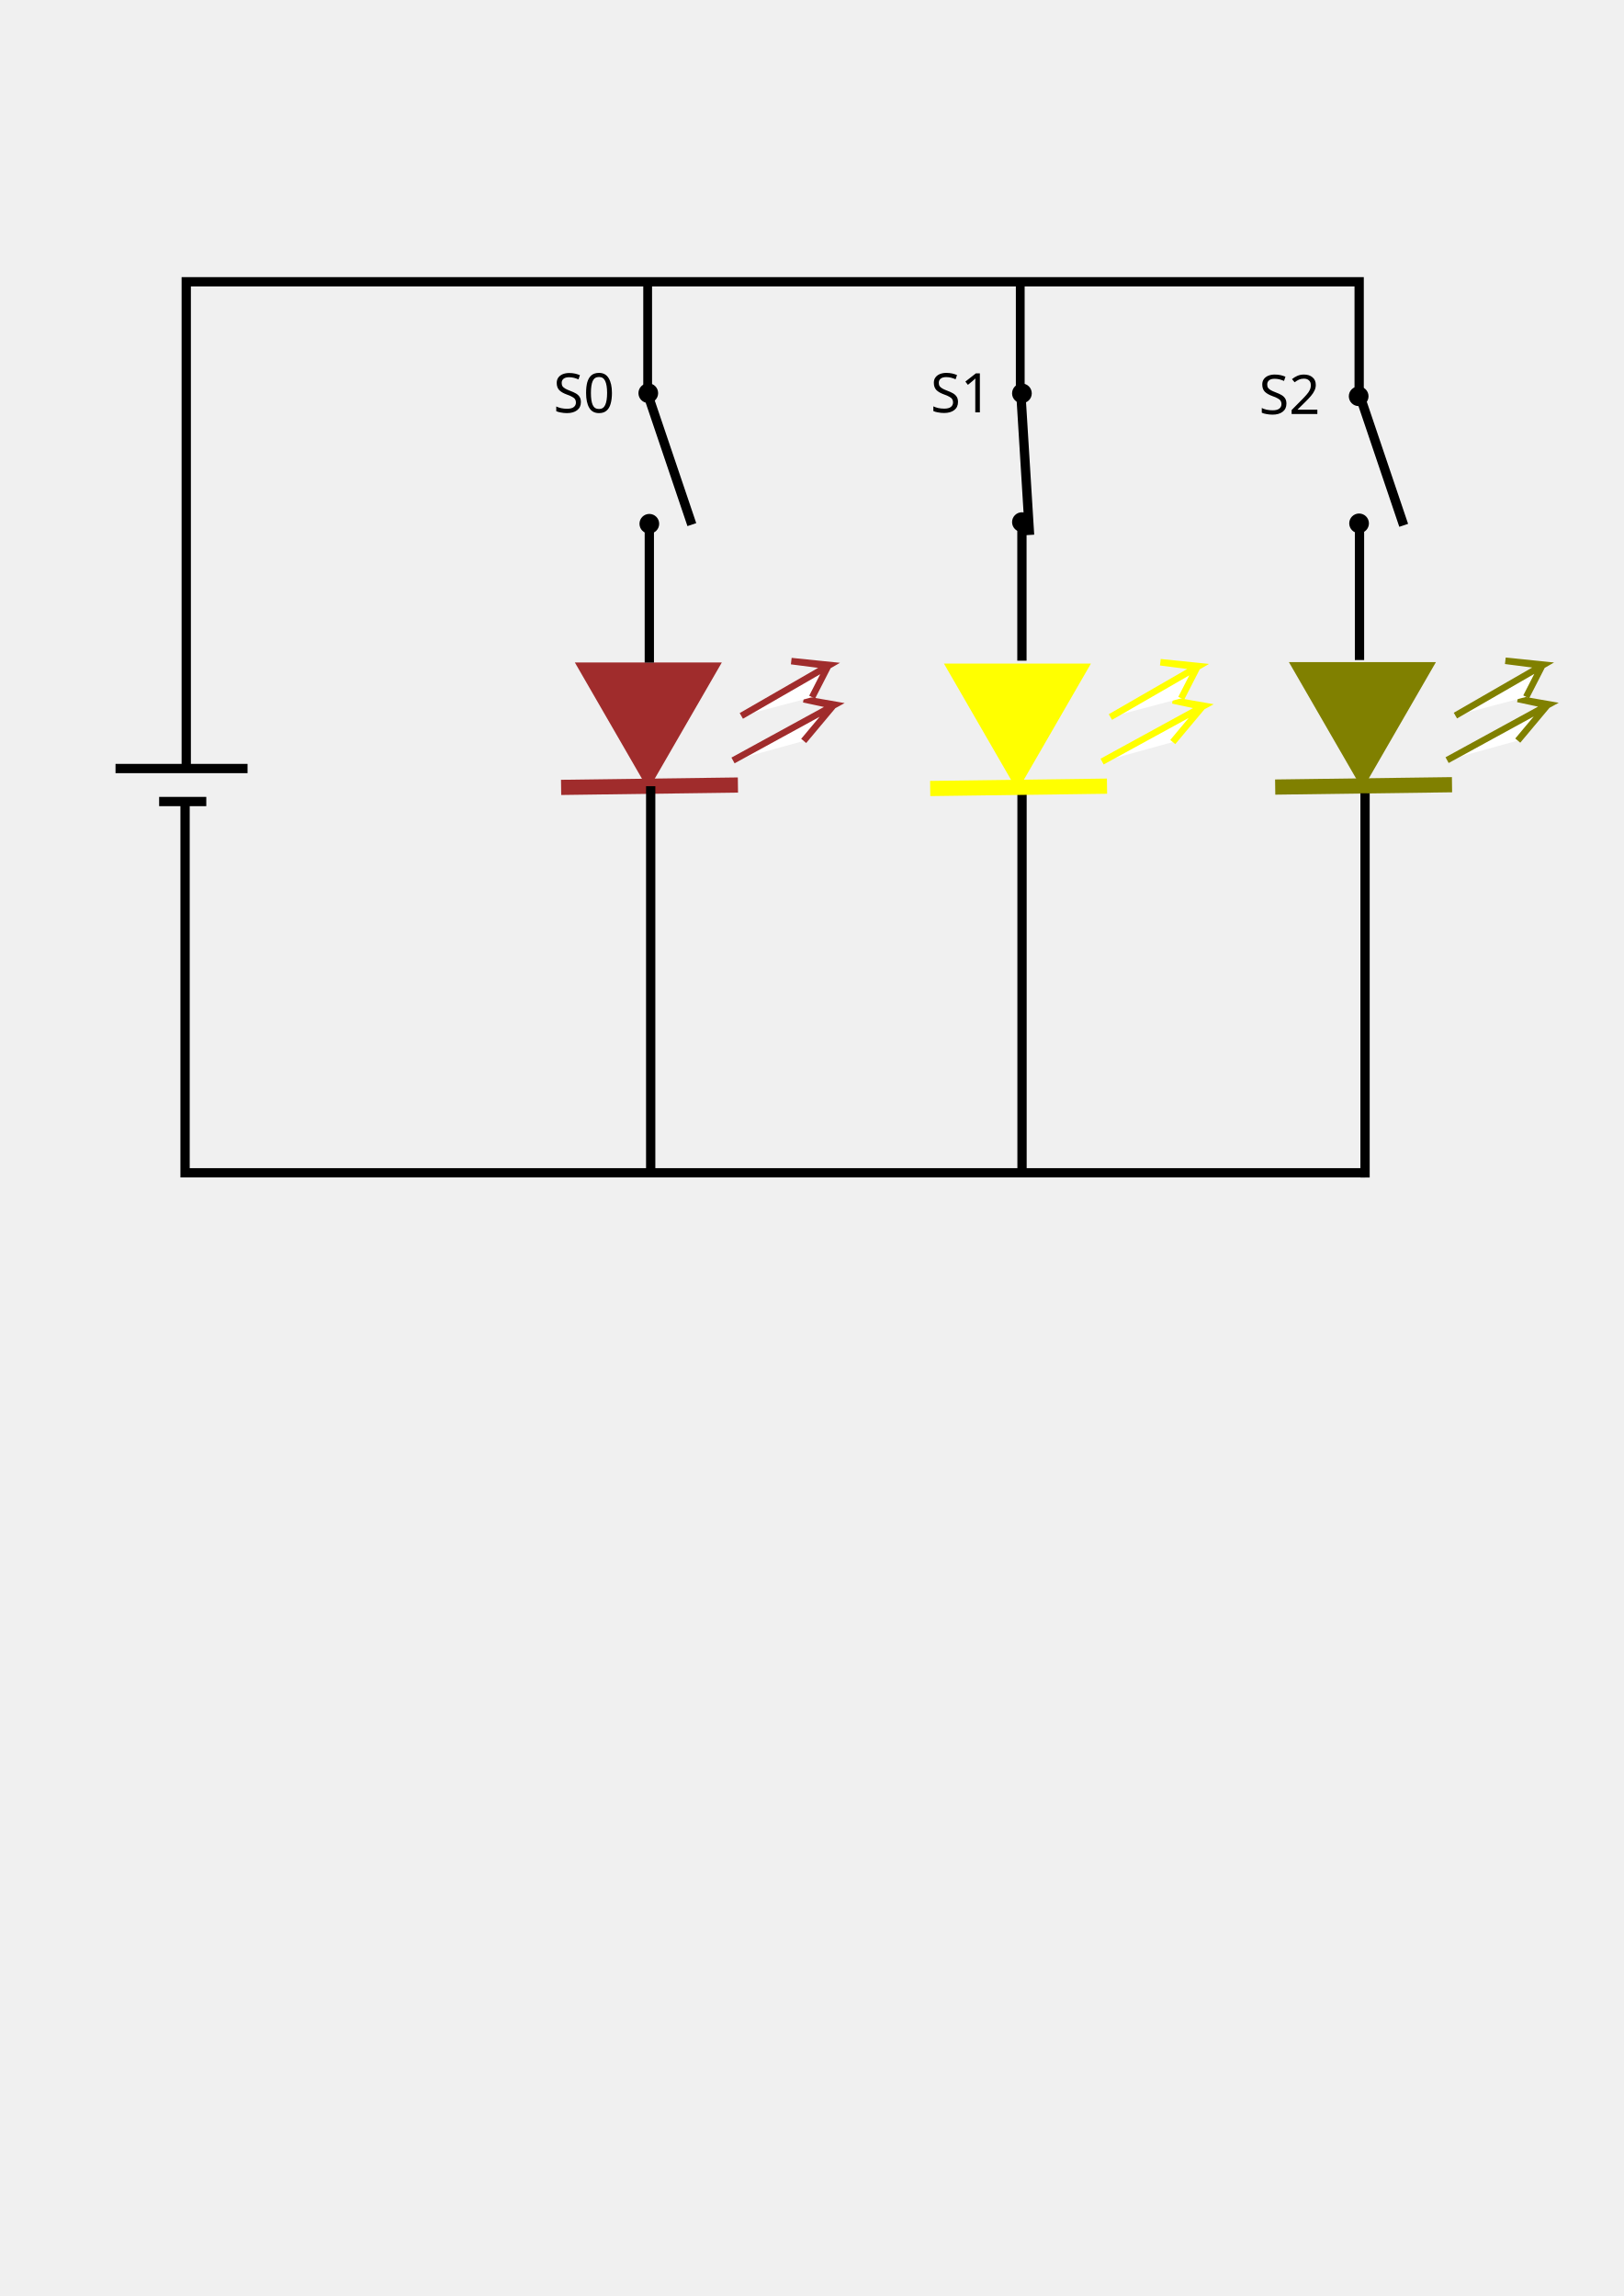
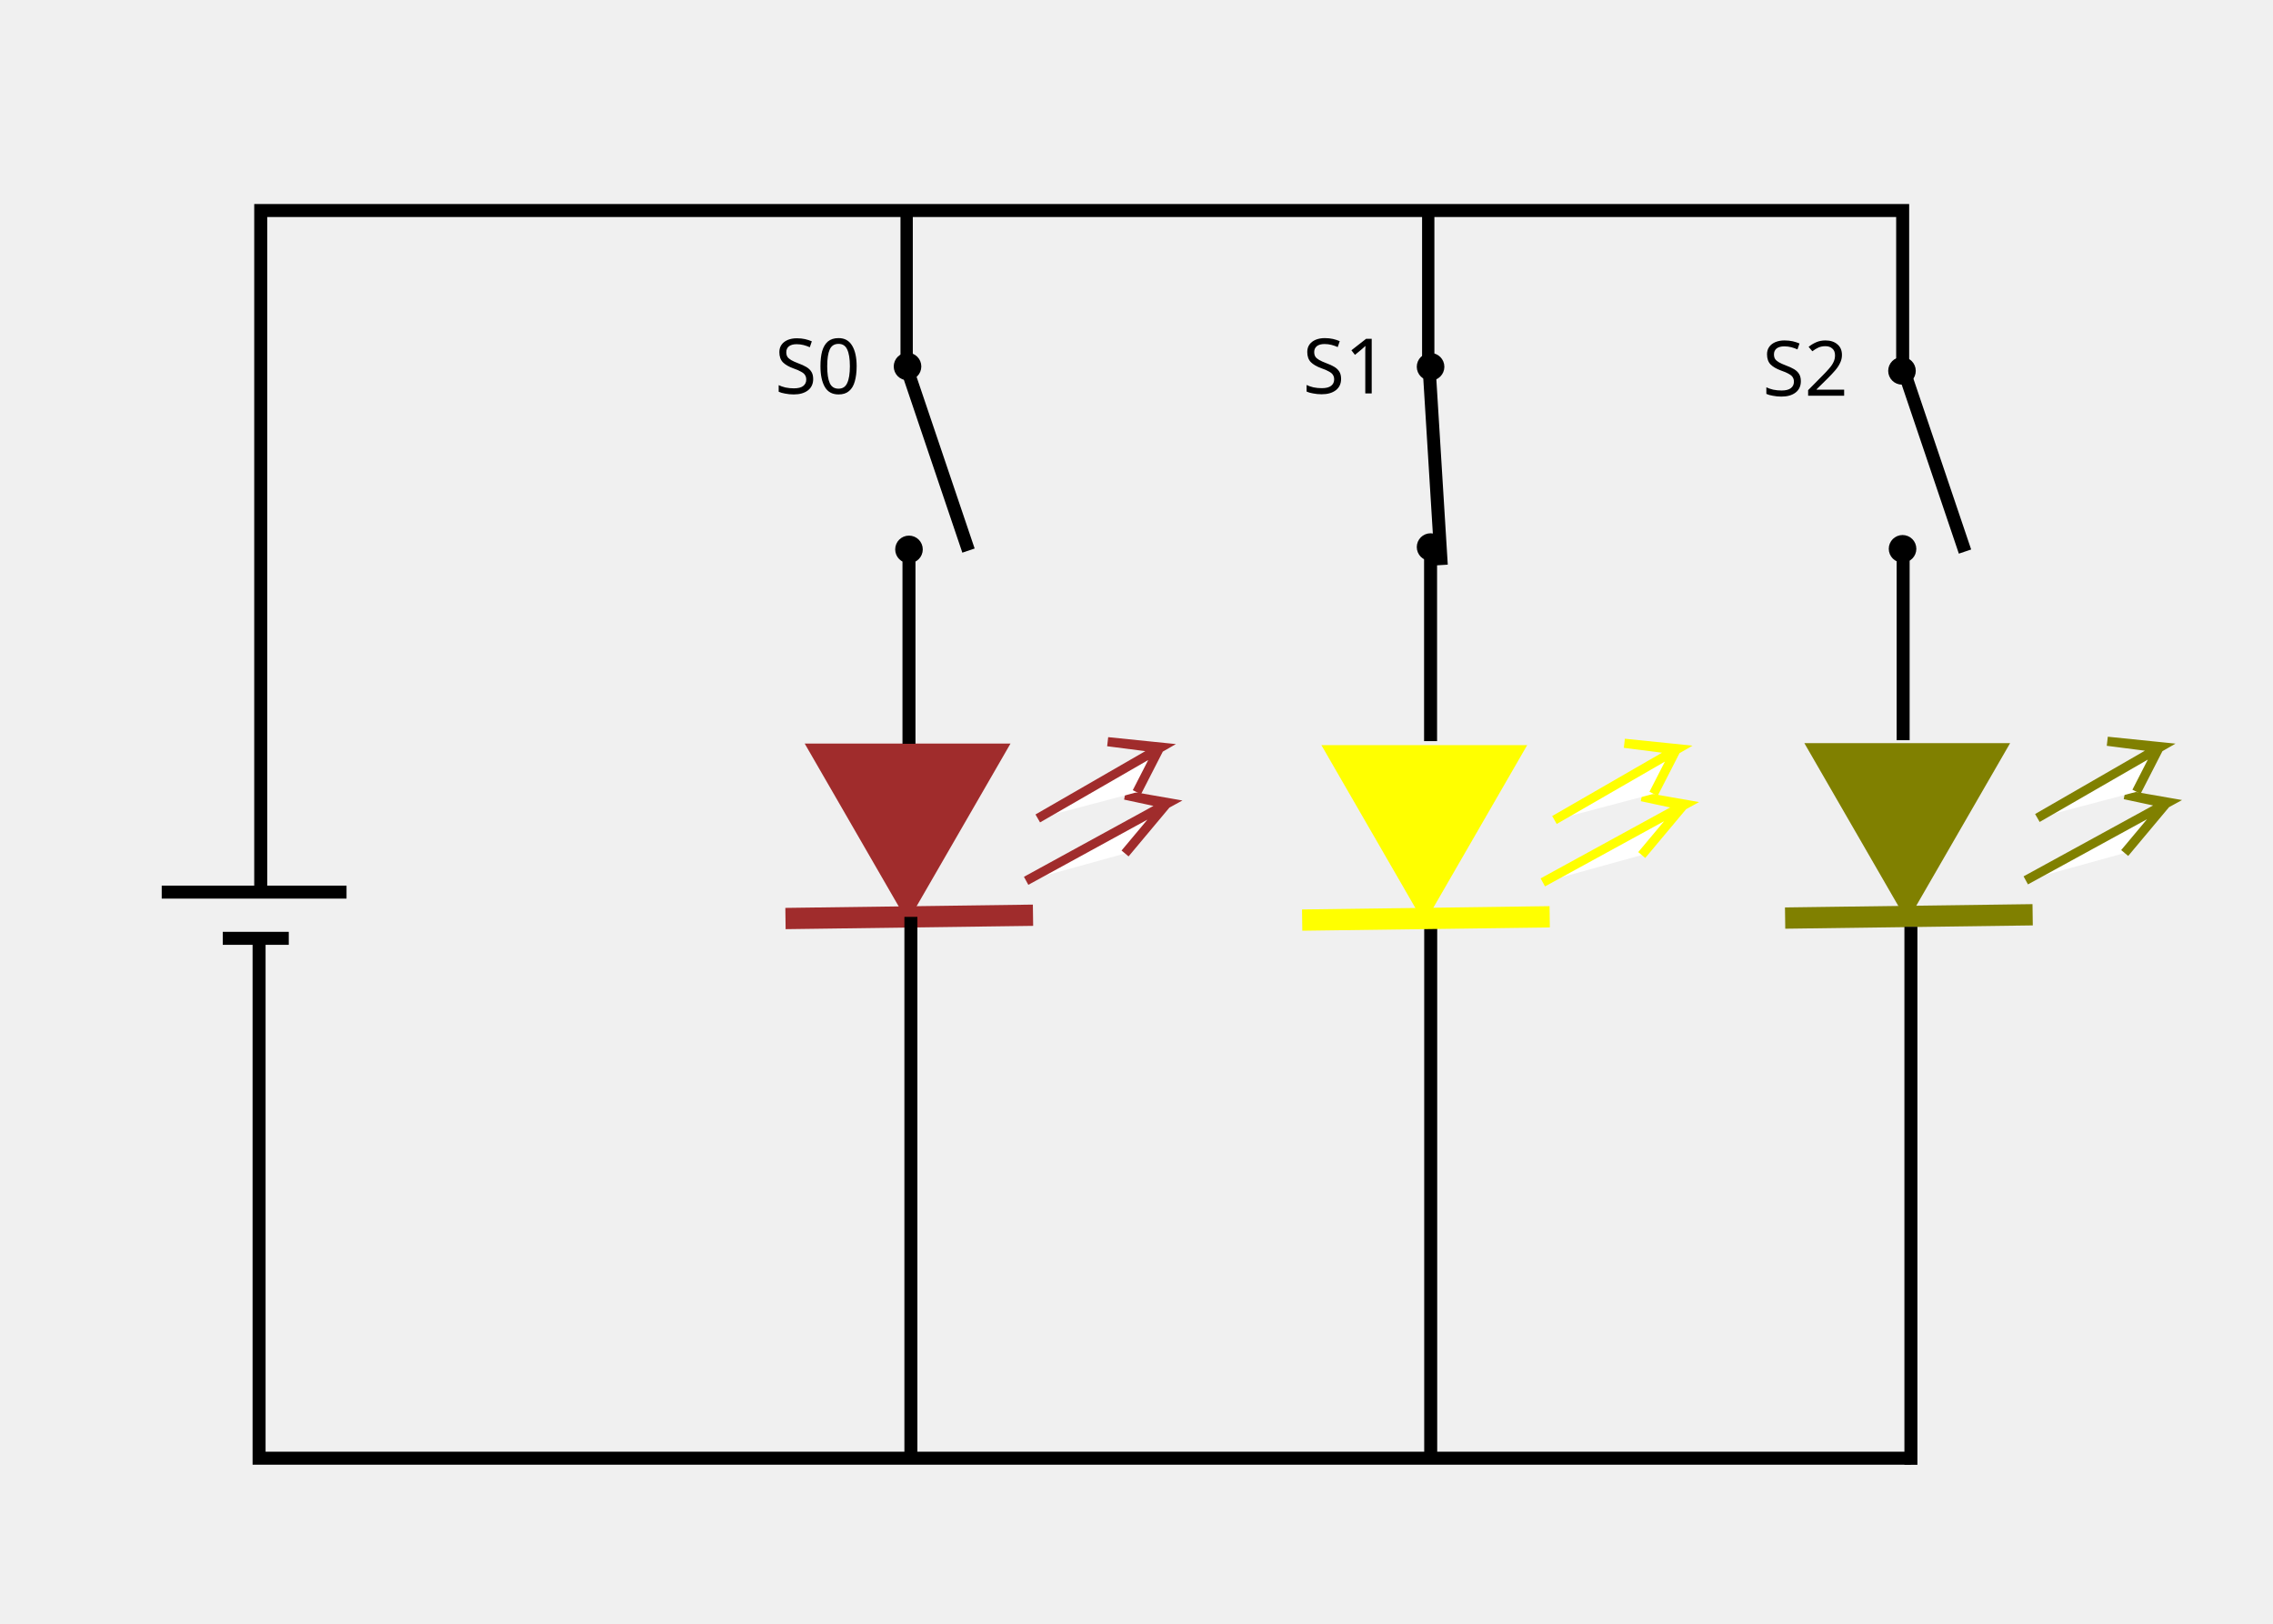
- <svg xmlns="http://www.w3.org/2000/svg" width="210mm" height="297mm" viewBox="0 0 210 297" version="1.1" id="svg8">
+ <svg xmlns="http://www.w3.org/2000/svg" width="210mm" height="150mm" viewBox="0 0 210 150" version="1.1" id="svg8">
  <defs id="defs2" />
-   <g id="layer1">
-     <path id="path3733" d="m 83.852,102.158 -4.753,-8.233 -4.753,-8.233 9.506,0 9.506,0 -4.753,8.233 z" style="fill:#a02c2c;stroke-width:0.265" />
-     <path style="fill:none;stroke:#a02c2c;stroke-width:1.965;stroke-linecap:butt;stroke-linejoin:miter;stroke-miterlimit:4;stroke-dasharray:none;stroke-opacity:1" d="m 72.57,101.853 22.869,-0.305 v 0" id="path3735" />
-     <path style="fill:#ffffff;stroke:#a02c2c;stroke-width:0.845;stroke-linecap:butt;stroke-linejoin:miter;stroke-miterlimit:4;stroke-dasharray:none;stroke-opacity:1" d="m 94.803,98.369 13.178,-7.212 -4.038,-0.703 3.826,0.819 -3.826,4.569 v 0" id="path4542" />
-     <path style="fill:#ffffff;stroke:#a02c2c;stroke-width:0.845;stroke-linecap:butt;stroke-linejoin:miter;stroke-miterlimit:4;stroke-dasharray:none;stroke-opacity:1" d="m 95.878,92.606 11.417,-6.582 -4.953,-0.506 4.769,0.613 -2.078,4.056 v 0" id="path4542-3" />
-     <g id="g4756">
+   <g id="layer1" transform="translate(0,-147)">
+     <path id="path3733" d="m 83.852,232.158 -4.753,-8.233 -4.753,-8.233 9.506,0 9.506,0 -4.753,8.233 z" style="fill:#a02c2c;stroke-width:0.265" />
+     <path style="fill:none;stroke:#a02c2c;stroke-width:1.965;stroke-linecap:butt;stroke-linejoin:miter;stroke-miterlimit:4;stroke-dasharray:none;stroke-opacity:1" d="m 72.57,231.853 22.869,-0.305 v 0" id="path3735" />
+     <path style="fill:#ffffff;stroke:#a02c2c;stroke-width:0.845;stroke-linecap:butt;stroke-linejoin:miter;stroke-miterlimit:4;stroke-dasharray:none;stroke-opacity:1" d="m 94.803,228.369 13.178,-7.212 -4.038,-0.703 3.826,0.819 -3.826,4.569 v 0" id="path4542" />
+     <path style="fill:#ffffff;stroke:#a02c2c;stroke-width:0.845;stroke-linecap:butt;stroke-linejoin:miter;stroke-miterlimit:4;stroke-dasharray:none;stroke-opacity:1" d="m 95.878,222.606 11.417,-6.582 -4.953,-0.506 4.769,0.613 -2.078,4.056 v 0" id="path4542-3" />
+     <g id="g4756" transform="translate(0,130)">
      <path style="fill:#808000;stroke-width:0.265" d="m 176.207,102.116 -4.753,-8.233 -4.753,-8.233 9.506,0 9.506,0 -4.753,8.233 z" id="path3733-9" />
      <path id="path3735-1" d="m 164.925,101.811 22.869,-0.305 v 0" style="fill:none;stroke:#808000;stroke-width:1.965;stroke-linecap:butt;stroke-linejoin:miter;stroke-miterlimit:4;stroke-dasharray:none;stroke-opacity:1" />
      <path id="path4542-2" d="m 187.158,98.328 13.178,-7.212 -4.038,-0.703 3.826,0.819 -3.826,4.569 v 0" style="fill:#ffffff;stroke:#808000;stroke-width:0.845;stroke-linecap:butt;stroke-linejoin:miter;stroke-miterlimit:4;stroke-dasharray:none;stroke-opacity:1" />
      <path id="path4542-3-7" d="m 188.232,92.565 11.417,-6.582 -4.953,-0.506 4.769,0.613 -2.078,4.056 v 0" style="fill:#ffffff;stroke:#808000;stroke-width:0.845;stroke-linecap:butt;stroke-linejoin:miter;stroke-miterlimit:4;stroke-dasharray:none;stroke-opacity:1" />
    </g>
-     <path style="fill:none;stroke:#000000;stroke-width:1.2;stroke-linecap:butt;stroke-linejoin:miter;stroke-opacity:1;stroke-miterlimit:4;stroke-dasharray:none" d="m 176.547,102.615 v 49.702" id="path4690" />
-     <path style="fill:none;stroke:#000000;stroke-width:1.2;stroke-linecap:butt;stroke-linejoin:miter;stroke-opacity:1;stroke-miterlimit:4;stroke-dasharray:none" d="M 176.547,151.707 H 56.867 23.936 V 104.14" id="path4692" />
-     <path style="fill:none;stroke:#000000;stroke-width:1.2;stroke-linecap:butt;stroke-linejoin:miter;stroke-opacity:1;stroke-miterlimit:4;stroke-dasharray:none" d="m 20.582,103.682 h 6.098" id="path4694" />
-     <path style="fill:none;stroke:#000000;stroke-width:1.2;stroke-linecap:butt;stroke-linejoin:miter;stroke-opacity:1;stroke-miterlimit:4;stroke-dasharray:none" d="M 14.941,99.413 H 32.016 v 0" id="path4696" />
-     <path style="fill:none;stroke:#000000;stroke-width:1.2;stroke-linecap:butt;stroke-linejoin:miter;stroke-miterlimit:4;stroke-dasharray:none;stroke-opacity:1" d="M 24.088,99.108 V 36.448 H 175.785 l 0,15.089" id="path4698" />
-     <path style="fill:none;stroke:#000000;stroke-width:1.2;stroke-linecap:butt;stroke-linejoin:miter;stroke-opacity:1;stroke-miterlimit:4;stroke-dasharray:none" d="m 84.157,101.7 v 50.006" id="path4744" />
-     <path style="fill:none;stroke:#000000;stroke-width:1.2;stroke-linecap:butt;stroke-linejoin:miter;stroke-opacity:1;stroke-miterlimit:4;stroke-dasharray:none" d="m 132.182,102.005 v 49.549" id="path4746" />
-     <path style="fill:none;stroke:#000000;stroke-width:1.2;stroke-linecap:butt;stroke-linejoin:miter;stroke-opacity:1;stroke-miterlimit:4;stroke-dasharray:none" d="M 175.829,85.379 V 68.131 h -0.323" id="path4758" />
-     <path style="fill:none;stroke:#000000;stroke-width:1.2;stroke-linecap:butt;stroke-linejoin:miter;stroke-miterlimit:4;stroke-dasharray:none;stroke-opacity:1" d="M 132.169,85.464 V 68.215 h -0.323" id="path4758-6" />
-     <path style="fill:none;stroke:#000000;stroke-width:1.137;stroke-linecap:butt;stroke-linejoin:miter;stroke-miterlimit:4;stroke-dasharray:none;stroke-opacity:1" d="M 131.953,50.924 V 36.57 h -0.349" id="path4758-0" />
-     <path style="fill:none;stroke:#000000;stroke-width:1.2;stroke-linecap:butt;stroke-linejoin:miter;stroke-miterlimit:4;stroke-dasharray:none;stroke-opacity:1" d="M 83.979,85.711 V 68.462 h -0.323" id="path4758-6-6" />
-     <path style="fill:none;stroke:#000000;stroke-width:1.137;stroke-linecap:butt;stroke-linejoin:miter;stroke-miterlimit:4;stroke-dasharray:none;stroke-opacity:1" d="M 83.764,51.171 V 36.816 h -0.349" id="path4758-0-2" />
-     <path style="fill:none;stroke:#000000;stroke-width:1.2;stroke-linecap:butt;stroke-linejoin:miter;stroke-miterlimit:4;stroke-dasharray:none;stroke-opacity:1" d="M 89.478,67.863 83.644,50.615 h -0.323" id="path4758-6-6-6" />
-     <path style="fill:none;stroke:#000000;stroke-width:1.2;stroke-linecap:butt;stroke-linejoin:miter;stroke-miterlimit:4;stroke-dasharray:none;stroke-opacity:1" d="M 181.545,67.953 175.711,50.704 h -0.323" id="path4758-6-6-6-1-8" />
-     <circle style="fill:#000000;stroke:#000000;stroke-width:1.2;stroke-miterlimit:4;stroke-dasharray:none;stroke-opacity:1" id="path5003" cx="83.845" cy="50.855" r="0.674" />
-     <circle style="fill:#000000;stroke:#000000;stroke-width:1.2;stroke-miterlimit:4;stroke-dasharray:none;stroke-opacity:1" id="path5003-7" cx="83.98" cy="67.753" r="0.674" />
-     <circle style="fill:#000000;stroke:#000000;stroke-width:1.2;stroke-miterlimit:4;stroke-dasharray:none;stroke-opacity:1" id="path5003-9" cx="132.169" cy="50.882" r="0.674" />
-     <circle style="fill:#000000;stroke:#000000;stroke-width:1.2;stroke-miterlimit:4;stroke-dasharray:none;stroke-opacity:1" id="path5003-9-2" cx="132.169" cy="67.538" r="0.674" />
-     <circle style="fill:#000000;stroke:#000000;stroke-width:1.2;stroke-miterlimit:4;stroke-dasharray:none;stroke-opacity:1" id="path5003-9-0" cx="175.722" cy="51.259" r="0.674" />
-     <circle style="fill:#000000;stroke:#000000;stroke-width:1.2;stroke-miterlimit:4;stroke-dasharray:none;stroke-opacity:1" id="path5003-9-23" cx="175.775" cy="67.699" r="0.674" />
-     <flowRoot xml:space="preserve" id="flowRoot5062" style="font-style:normal;font-weight:normal;font-size:40px;line-height:1.25;font-family:sans-serif;letter-spacing:0px;word-spacing:0px;fill:#000000;fill-opacity:1;stroke:none" transform="scale(0.2645833)">
+     <path style="fill:none;stroke:#000000;stroke-width:1.2;stroke-linecap:butt;stroke-linejoin:miter;stroke-miterlimit:4;stroke-dasharray:none;stroke-opacity:1" d="m 176.547,232.615 v 49.702" id="path4690" />
+     <path style="fill:none;stroke:#000000;stroke-width:1.2;stroke-linecap:butt;stroke-linejoin:miter;stroke-miterlimit:4;stroke-dasharray:none;stroke-opacity:1" d="M 176.547,281.707 H 56.867 23.936 V 234.14" id="path4692" />
+     <path style="fill:none;stroke:#000000;stroke-width:1.2;stroke-linecap:butt;stroke-linejoin:miter;stroke-miterlimit:4;stroke-dasharray:none;stroke-opacity:1" d="m 20.582,233.682 h 6.098" id="path4694" />
+     <path style="fill:none;stroke:#000000;stroke-width:1.2;stroke-linecap:butt;stroke-linejoin:miter;stroke-miterlimit:4;stroke-dasharray:none;stroke-opacity:1" d="M 14.941,229.413 H 32.016 v 0" id="path4696" />
+     <path style="fill:none;stroke:#000000;stroke-width:1.2;stroke-linecap:butt;stroke-linejoin:miter;stroke-miterlimit:4;stroke-dasharray:none;stroke-opacity:1" d="M 24.088,229.108 V 166.448 H 175.785 v 15.089" id="path4698" />
+     <path style="fill:none;stroke:#000000;stroke-width:1.2;stroke-linecap:butt;stroke-linejoin:miter;stroke-miterlimit:4;stroke-dasharray:none;stroke-opacity:1" d="m 84.157,231.7 v 50.006" id="path4744" />
+     <path style="fill:none;stroke:#000000;stroke-width:1.2;stroke-linecap:butt;stroke-linejoin:miter;stroke-miterlimit:4;stroke-dasharray:none;stroke-opacity:1" d="m 132.182,232.005 v 49.549" id="path4746" />
+     <path style="fill:none;stroke:#000000;stroke-width:1.2;stroke-linecap:butt;stroke-linejoin:miter;stroke-miterlimit:4;stroke-dasharray:none;stroke-opacity:1" d="M 175.829,215.379 V 198.131 h -0.323" id="path4758" />
+     <path style="fill:none;stroke:#000000;stroke-width:1.2;stroke-linecap:butt;stroke-linejoin:miter;stroke-miterlimit:4;stroke-dasharray:none;stroke-opacity:1" d="M 132.169,215.464 V 198.215 H 131.845" id="path4758-6" />
+     <path style="fill:none;stroke:#000000;stroke-width:1.137;stroke-linecap:butt;stroke-linejoin:miter;stroke-miterlimit:4;stroke-dasharray:none;stroke-opacity:1" d="M 131.953,180.924 V 166.57 h -0.349" id="path4758-0" />
+     <path style="fill:none;stroke:#000000;stroke-width:1.2;stroke-linecap:butt;stroke-linejoin:miter;stroke-miterlimit:4;stroke-dasharray:none;stroke-opacity:1" d="m 83.979,215.711 v -17.249 h -0.323" id="path4758-6-6" />
+     <path style="fill:none;stroke:#000000;stroke-width:1.137;stroke-linecap:butt;stroke-linejoin:miter;stroke-miterlimit:4;stroke-dasharray:none;stroke-opacity:1" d="M 83.764,181.171 V 166.816 H 83.415" id="path4758-0-2" />
+     <path style="fill:none;stroke:#000000;stroke-width:1.2;stroke-linecap:butt;stroke-linejoin:miter;stroke-miterlimit:4;stroke-dasharray:none;stroke-opacity:1" d="M 89.478,197.863 83.644,180.615 H 83.32" id="path4758-6-6-6" />
+     <path style="fill:none;stroke:#000000;stroke-width:1.2;stroke-linecap:butt;stroke-linejoin:miter;stroke-miterlimit:4;stroke-dasharray:none;stroke-opacity:1" d="m 181.545,197.953 -5.834,-17.249 h -0.323" id="path4758-6-6-6-1-8" />
+     <circle style="fill:#000000;stroke:#000000;stroke-width:1.2;stroke-miterlimit:4;stroke-dasharray:none;stroke-opacity:1" id="path5003" cx="83.845" cy="180.855" r="0.674" />
+     <circle style="fill:#000000;stroke:#000000;stroke-width:1.2;stroke-miterlimit:4;stroke-dasharray:none;stroke-opacity:1" id="path5003-7" cx="83.98" cy="197.753" r="0.674" />
+     <circle style="fill:#000000;stroke:#000000;stroke-width:1.2;stroke-miterlimit:4;stroke-dasharray:none;stroke-opacity:1" id="path5003-9" cx="132.169" cy="180.882" r="0.674" />
+     <circle style="fill:#000000;stroke:#000000;stroke-width:1.2;stroke-miterlimit:4;stroke-dasharray:none;stroke-opacity:1" id="path5003-9-2" cx="132.169" cy="197.538" r="0.674" />
+     <circle style="fill:#000000;stroke:#000000;stroke-width:1.2;stroke-miterlimit:4;stroke-dasharray:none;stroke-opacity:1" id="path5003-9-0" cx="175.722" cy="181.259" r="0.674" />
+     <circle style="fill:#000000;stroke:#000000;stroke-width:1.2;stroke-miterlimit:4;stroke-dasharray:none;stroke-opacity:1" id="path5003-9-23" cx="175.775" cy="197.699" r="0.674" />
+     <flowRoot xml:space="preserve" id="flowRoot5062" style="font-style:normal;font-weight:normal;font-size:40px;line-height:1.25;font-family:sans-serif;letter-spacing:0px;word-spacing:0px;fill:#000000;fill-opacity:1;stroke:none" transform="matrix(0.2645833,0,0,0.2645833,0,130)">
      <flowRegion id="flowRegion5064">
        <rect id="rect5066" width="48.403" height="53.012" x="225.879" y="207.479" />
      </flowRegion>
      <flowPara id="flowPara5068">S0S</flowPara>
    </flowRoot>
-     <flowRoot xml:space="preserve" id="flowRoot5070" style="fill:black;fill-opacity:1;stroke:none;font-family:sans-serif;font-style:normal;font-weight:normal;font-size:18.667px;line-height:1.25;letter-spacing:0px;word-spacing:0px;">
-       <flowRegion id="flowRegion5072" style="font-size:18.667px;">
-         <rect id="rect5074" width="50.708" height="54.165" x="215.507" y="193.649" style="font-size:18.667px;" />
+     <flowRoot xml:space="preserve" id="flowRoot5070" style="font-style:normal;font-weight:normal;font-size:18.667px;line-height:1.25;font-family:sans-serif;letter-spacing:0px;word-spacing:0px;fill:#000000;fill-opacity:1;stroke:none" transform="translate(0,130)">
+       <flowRegion id="flowRegion5072" style="font-size:18.667px">
+         <rect id="rect5074" width="50.708" height="54.165" x="215.507" y="193.649" style="font-size:18.667px" />
      </flowRegion>
      <flowPara id="flowPara5076" />
    </flowRoot>
-     <text xml:space="preserve" style="font-style:normal;font-weight:normal;font-size:10.583px;line-height:1.25;font-family:sans-serif;letter-spacing:0px;word-spacing:0px;fill:#000000;fill-opacity:1;stroke:none;stroke-width:0.265" x="71.582" y="53.361" id="text5080">
-       <tspan id="tspan5078" x="71.582" y="53.361" style="font-size:7.056px;stroke-width:0.265">S0</tspan>
+     <text xml:space="preserve" style="font-style:normal;font-weight:normal;font-size:10.583px;line-height:1.25;font-family:sans-serif;letter-spacing:0px;word-spacing:0px;fill:#000000;fill-opacity:1;stroke:none;stroke-width:0.265" x="71.582" y="183.361" id="text5080">
+       <tspan id="tspan5078" x="71.582" y="183.361" style="font-size:7.056px;stroke-width:0.265">S0</tspan>
    </text>
-     <text xml:space="preserve" style="font-style:normal;font-weight:normal;font-size:10.583px;line-height:1.25;font-family:sans-serif;letter-spacing:0px;word-spacing:0px;fill:#000000;fill-opacity:1;stroke:none;stroke-width:0.265" x="120.356" y="53.342" id="text5080-7">
-       <tspan id="tspan5078-5" x="120.356" y="53.342" style="font-size:7.056px;stroke-width:0.265">S1</tspan>
+     <text xml:space="preserve" style="font-style:normal;font-weight:normal;font-size:10.583px;line-height:1.25;font-family:sans-serif;letter-spacing:0px;word-spacing:0px;fill:#000000;fill-opacity:1;stroke:none;stroke-width:0.265" x="120.356" y="183.342" id="text5080-7">
+       <tspan id="tspan5078-5" x="120.356" y="183.342" style="font-size:7.056px;stroke-width:0.265">S1</tspan>
    </text>
-     <text xml:space="preserve" style="font-style:normal;font-weight:normal;font-size:10.583px;line-height:1.25;font-family:sans-serif;letter-spacing:0px;word-spacing:0px;fill:#000000;fill-opacity:1;stroke:none;stroke-width:0.265" x="162.831" y="53.558" id="text5080-9">
-       <tspan id="tspan5078-2" x="162.831" y="53.558" style="font-size:7.056px;stroke-width:0.265">S2</tspan>
+     <text xml:space="preserve" style="font-style:normal;font-weight:normal;font-size:10.583px;line-height:1.25;font-family:sans-serif;letter-spacing:0px;word-spacing:0px;fill:#000000;fill-opacity:1;stroke:none;stroke-width:0.265" x="162.831" y="183.558" id="text5080-9">
+       <tspan id="tspan5078-2" x="162.831" y="183.558" style="font-size:7.056px;stroke-width:0.265">S2</tspan>
    </text>
-     <g id="g4631" transform="translate(-46.75313,0.79661)">
+     <g id="g4631" transform="translate(-46.75313,130.7966)">
      <path style="fill:#ffff00;stroke-width:0.265" d="m 178.341,101.506 -4.753,-8.233 -4.753,-8.233 9.506,-10e-7 9.506,0 -4.753,8.233 z" id="path3733-7" />
      <path id="path3735-5" d="m 167.059,101.201 22.869,-0.305 v 0" style="fill:none;stroke:#ffff00;stroke-width:1.965;stroke-linecap:butt;stroke-linejoin:miter;stroke-miterlimit:4;stroke-dasharray:none;stroke-opacity:1" />
      <path id="path4542-35" d="m 189.292,97.718 13.178,-7.212 -4.038,-0.703 3.826,0.819 -3.826,4.569 v 0" style="fill:#ffffff;stroke:#ffff00;stroke-width:0.845;stroke-linecap:butt;stroke-linejoin:miter;stroke-miterlimit:4;stroke-dasharray:none;stroke-opacity:1" />
      <path id="path4542-3-6" d="m 190.367,91.955 11.417,-6.582 -4.953,-0.506 4.769,0.613 -2.078,4.056 v 0" style="fill:#ffffff;stroke:#ffff00;stroke-width:0.845;stroke-linecap:butt;stroke-linejoin:miter;stroke-miterlimit:4;stroke-dasharray:none;stroke-opacity:1" />
    </g>
-     <path style="fill:none;stroke:#000000;stroke-width:1.2;stroke-linecap:butt;stroke-linejoin:miter;stroke-miterlimit:4;stroke-dasharray:none;stroke-opacity:1" d="M 133.159,69.199 132.016,50.666 131.708,50.561" id="path4758-6-6-6-3" />
+     <path style="fill:none;stroke:#000000;stroke-width:1.2;stroke-linecap:butt;stroke-linejoin:miter;stroke-miterlimit:4;stroke-dasharray:none;stroke-opacity:1" d="m 133.159,199.199 -1.143,-18.533 -0.307,-0.105" id="path4758-6-6-6-3" />
  </g>
</svg>
